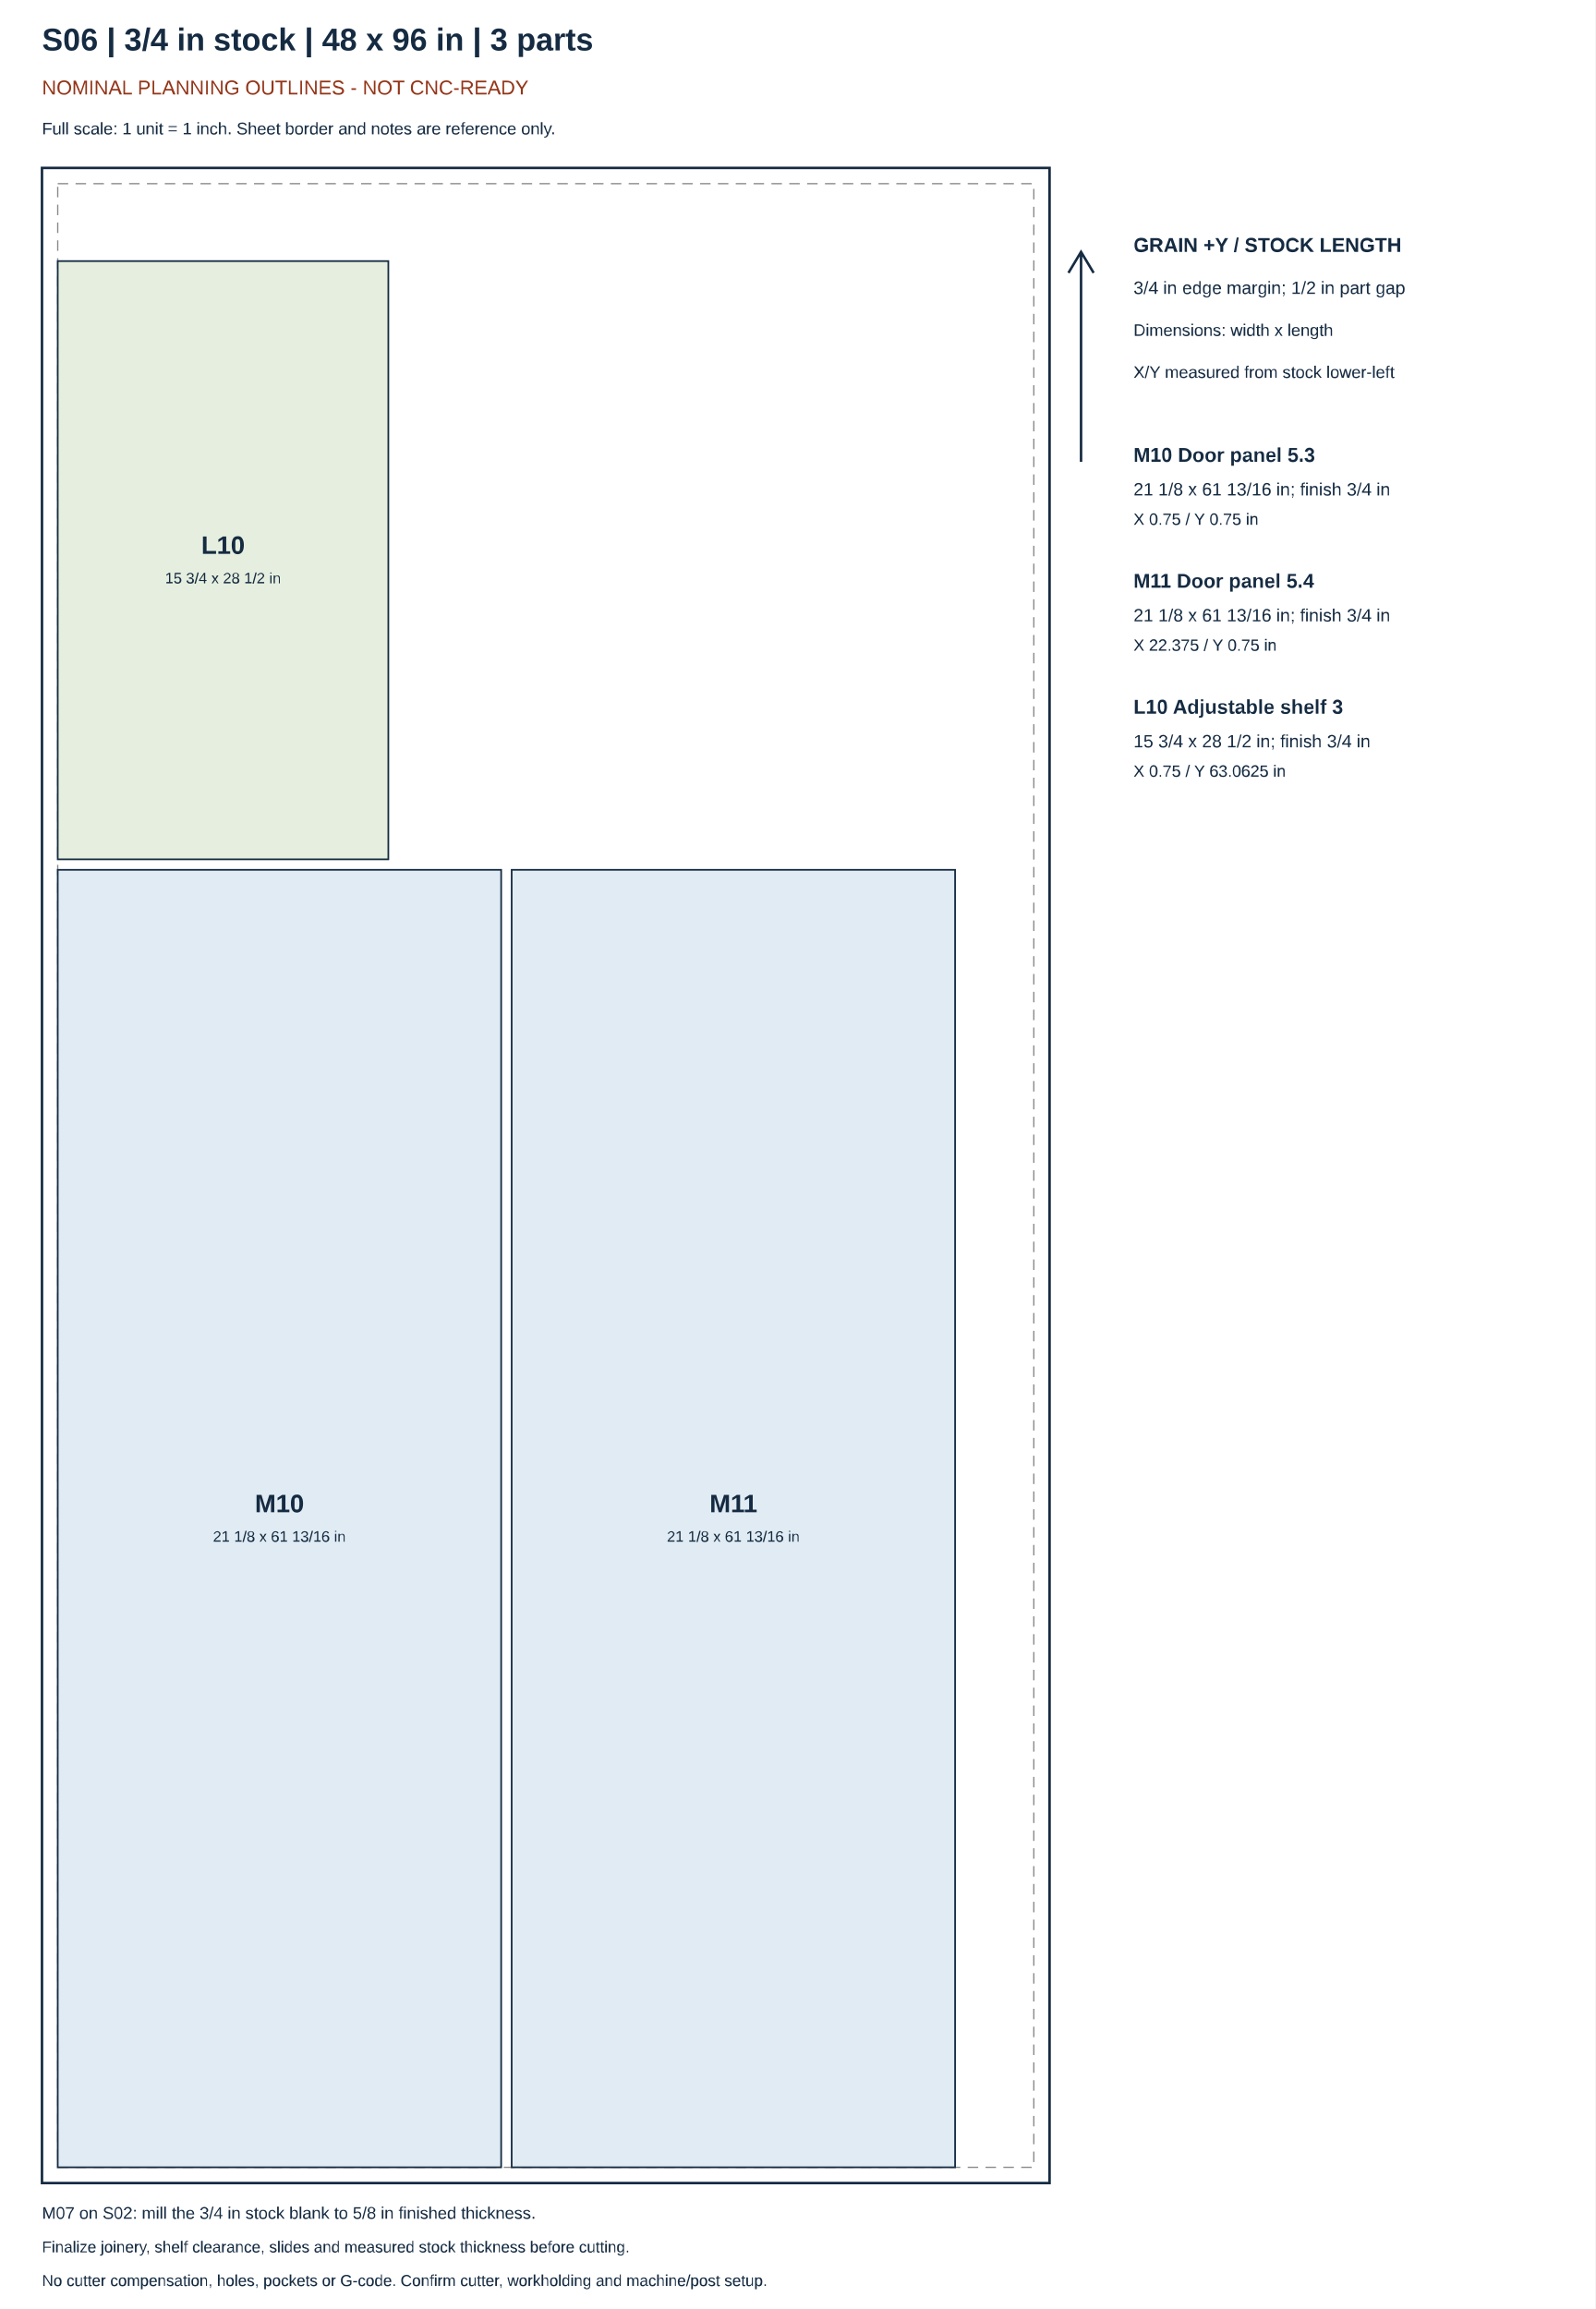
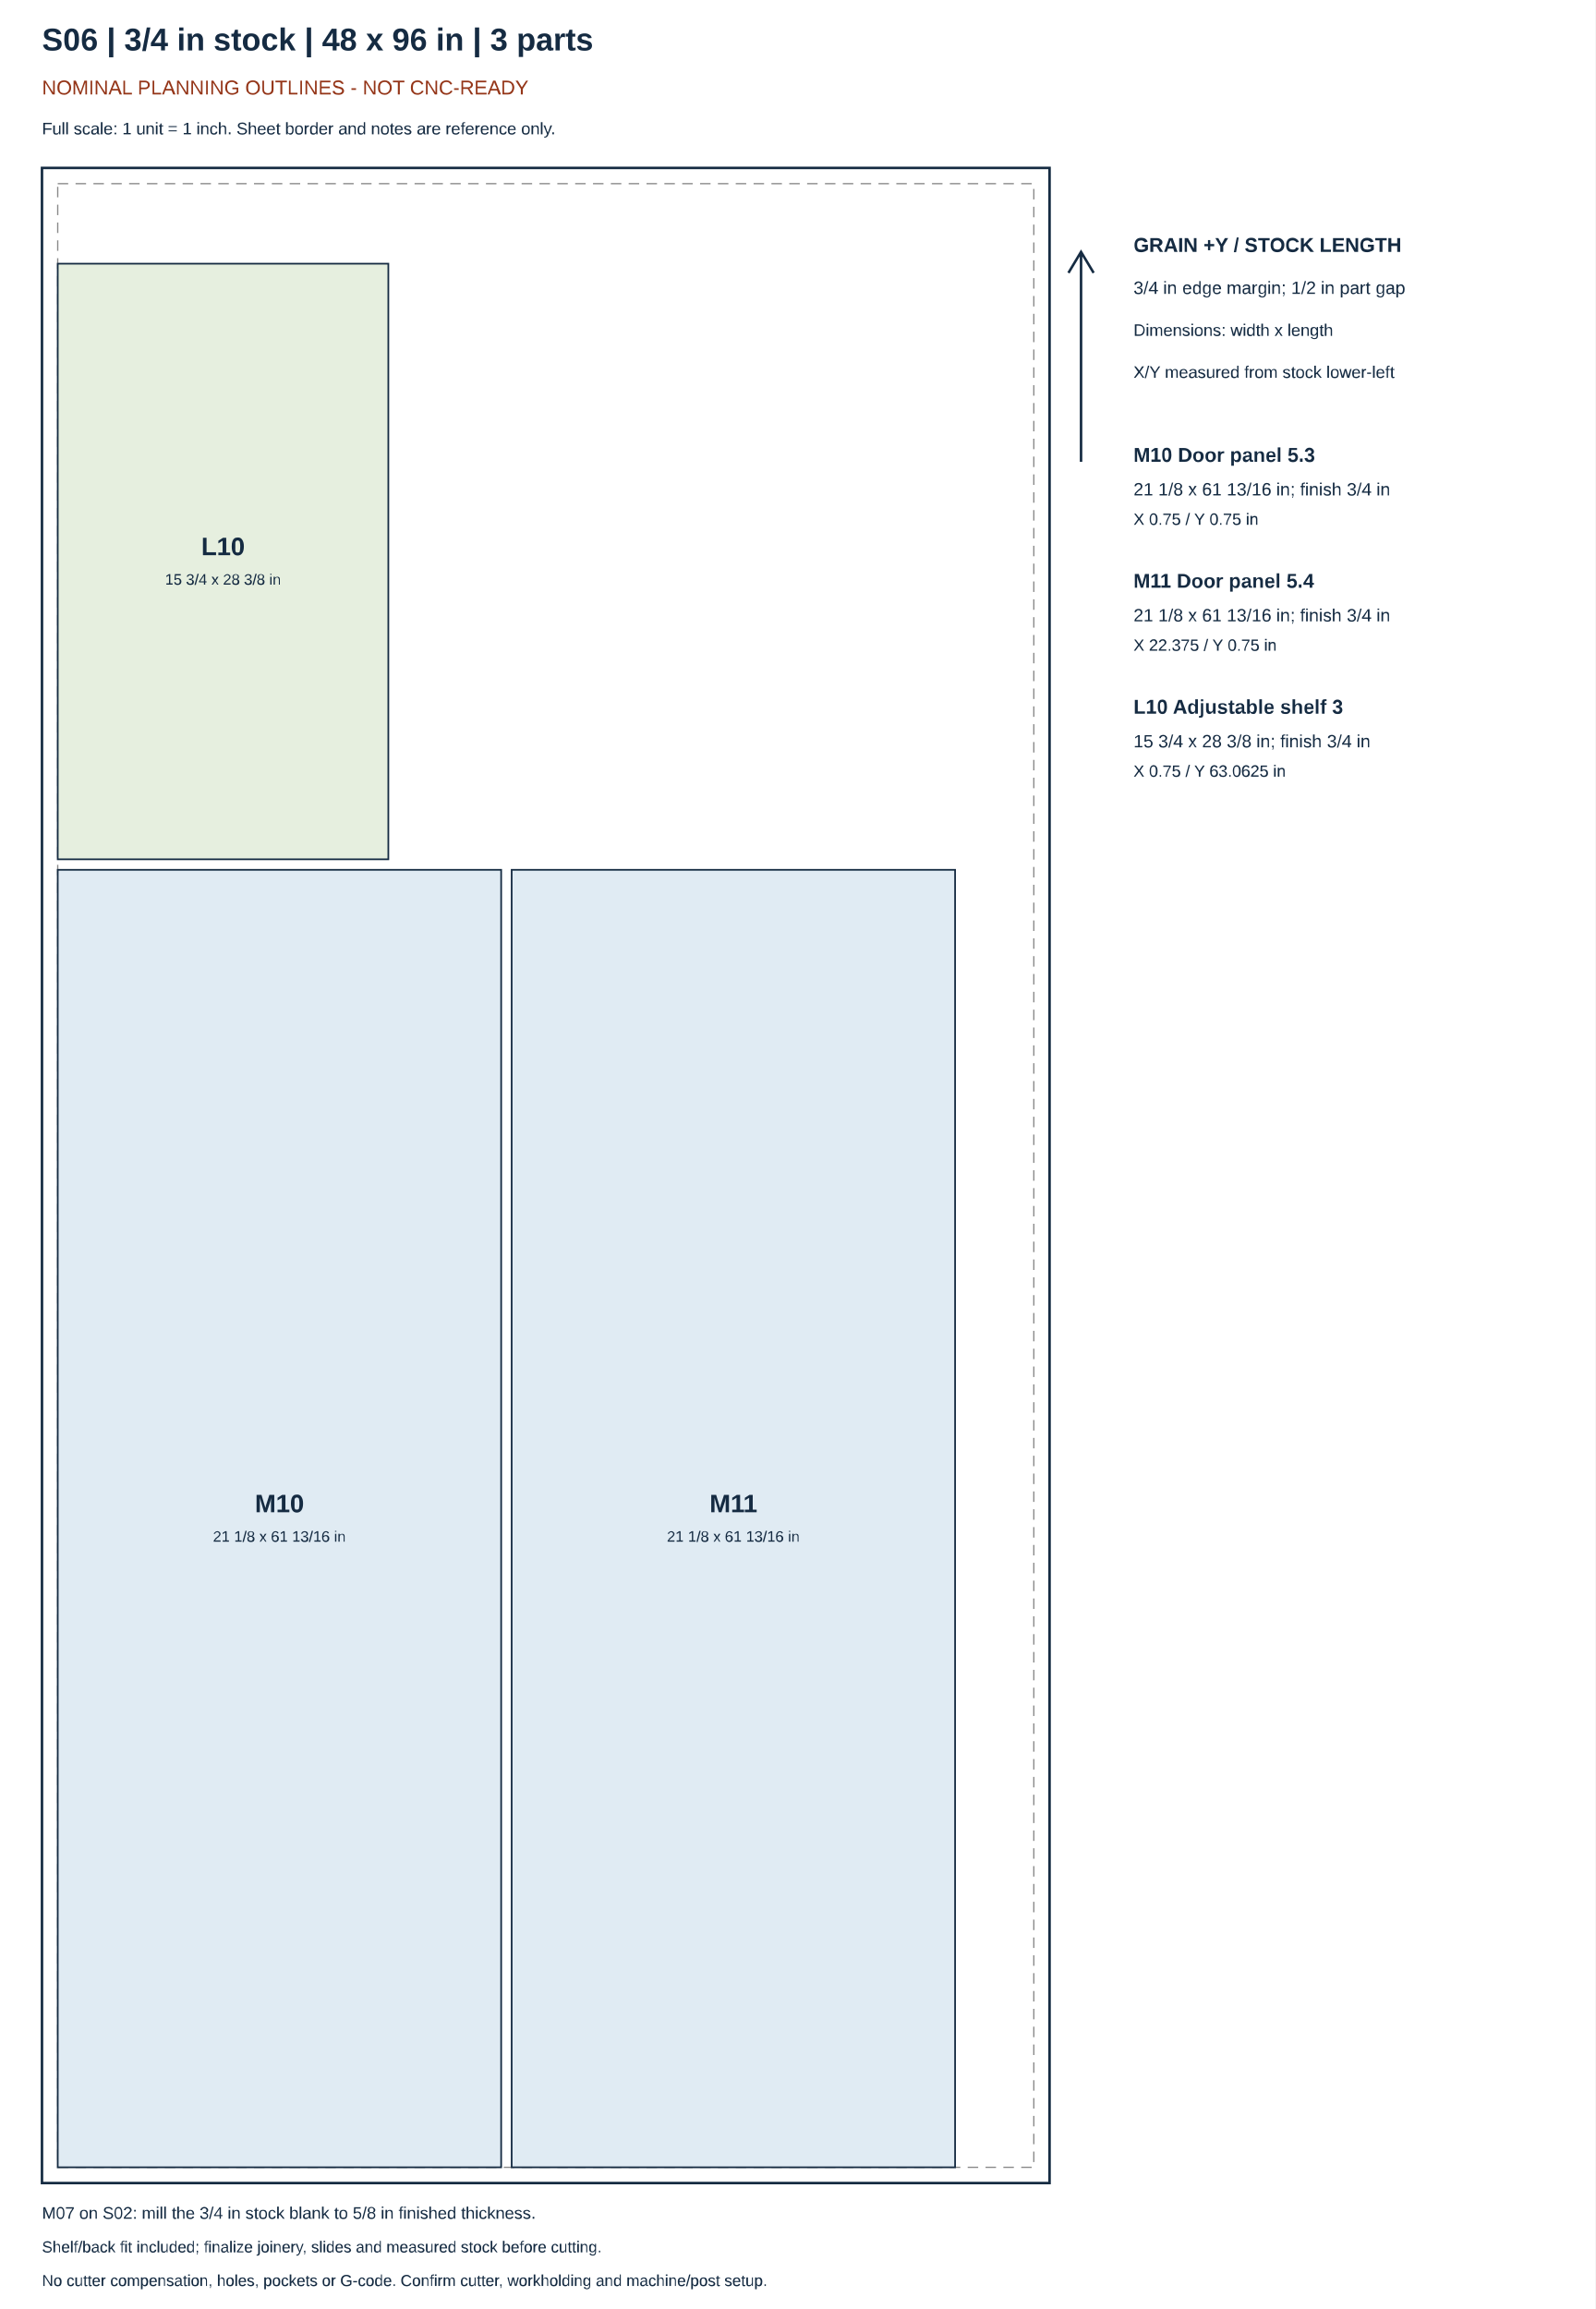
<svg xmlns="http://www.w3.org/2000/svg" width="76in" height="110in" viewBox="-2 -8 76 110">
  <rect x="-2" y="-8" width="100%" height="100%" fill="white" />
  <g font-family="Arial, sans-serif" fill="#152b42">
    <text x="0" y="-5.6" font-size="1.5" font-weight="bold">S06 | 3/4 in stock | 48 x 96 in | 3 parts</text>
    <text x="0" y="-3.5" font-size="0.95" fill="#943518">NOMINAL PLANNING OUTLINES - NOT CNC-READY</text>
    <text x="0" y="-1.6" font-size="0.8">Full scale: 1 unit = 1 inch. Sheet border and notes are reference only.</text>
    <g id="STOCK_REFERENCE">
      <rect x="0" y="0" width="48" height="96" fill="none" stroke="#152b42" stroke-width="0.12" />
    </g>
    <g id="MARGIN_REFERENCE">
      <rect x="0.75" y="0.75" width="46.5" height="94.5" fill="none" stroke="#888" stroke-width="0.06" stroke-dasharray="0.5 0.35" />
    </g>
    <g id="PART_OUTLINES" stroke="#152b42" stroke-width="0.08">
      <rect id="M10" x="0.75" y="33.438" width="21.125" height="61.812" fill="#e0ebf3" />
      <rect id="M11" x="22.375" y="33.438" width="21.125" height="61.812" fill="#e0ebf3" />
-       <rect id="L10" x="0.75" y="4.438" width="15.75" height="28.5" fill="#e6efdf" />
+       <rect id="L10" x="0.75" y="4.562" width="15.75" height="28.375" fill="#e6efdf" />
    </g>
    <g id="LABELS" text-anchor="middle">
      <g>
        <text x="11.312" y="64.044" font-size="1.2" font-weight="bold">M10</text>
        <text x="11.312" y="65.444" font-size="0.72">21 1/8 x 61 13/16 in</text>
      </g>
      <g>
        <text x="32.938" y="64.044" font-size="1.2" font-weight="bold">M11</text>
        <text x="32.938" y="65.444" font-size="0.72">21 1/8 x 61 13/16 in</text>
      </g>
      <g>
-         <text x="8.625" y="18.387" font-size="1.2" font-weight="bold">L10</text>
-         <text x="8.625" y="19.788" font-size="0.72">15 3/4 x 28 1/2 in</text>
+         <text x="8.625" y="18.45" font-size="1.2" font-weight="bold">L10</text>
+         <text x="8.625" y="19.85" font-size="0.72">15 3/4 x 28 3/8 in</text>
      </g>
    </g>
    <g id="GRAIN_REFERENCE" stroke="#152b42" stroke-width="0.12" fill="none">
      <path d="M 49.5 14 V 4 M 48.9 5 L 49.5 4 L 50.1 5" />
    </g>
    <text x="52" y="4" font-size="0.95" font-weight="bold">GRAIN +Y / STOCK LENGTH</text>
    <text x="52" y="6" font-size="0.85">3/4 in edge margin; 1/2 in part gap</text>
    <text x="52" y="8" font-size="0.8">Dimensions: width x length</text>
    <text x="52" y="10" font-size="0.8">X/Y measured from stock lower-left</text>
    <text x="52" y="14" font-size="0.95" font-weight="bold">M10  Door panel 5.3</text>
    <text x="52" y="15.6" font-size="0.85">21 1/8 x 61 13/16 in; finish 3/4 in</text>
    <text x="52" y="17" font-size="0.78">X 0.75 / Y 0.75 in</text>
    <text x="52" y="20" font-size="0.95" font-weight="bold">M11  Door panel 5.4</text>
    <text x="52" y="21.6" font-size="0.85">21 1/8 x 61 13/16 in; finish 3/4 in</text>
    <text x="52" y="23" font-size="0.78">X 22.375 / Y 0.75 in</text>
    <text x="52" y="26" font-size="0.95" font-weight="bold">L10  Adjustable shelf 3</text>
-     <text x="52" y="27.6" font-size="0.85">15 3/4 x 28 1/2 in; finish 3/4 in</text>
+     <text x="52" y="27.6" font-size="0.85">15 3/4 x 28 3/8 in; finish 3/4 in</text>
    <text x="52" y="29" font-size="0.78">X 0.75 / Y 63.0625 in</text>
    <text x="0" y="97.7" font-size="0.8">M07 on S02: mill the 3/4 in stock blank to 5/8 in finished thickness.</text>
-     <text x="0" y="99.3" font-size="0.75">Finalize joinery, shelf clearance, slides and measured stock thickness before cutting.</text>
+     <text x="0" y="99.3" font-size="0.75">Shelf/back fit included; finalize joinery, slides and measured stock before cutting.</text>
    <text x="0" y="100.9" font-size="0.75">No cutter compensation, holes, pockets or G-code. Confirm cutter, workholding and machine/post setup.</text>
  </g>
</svg>
